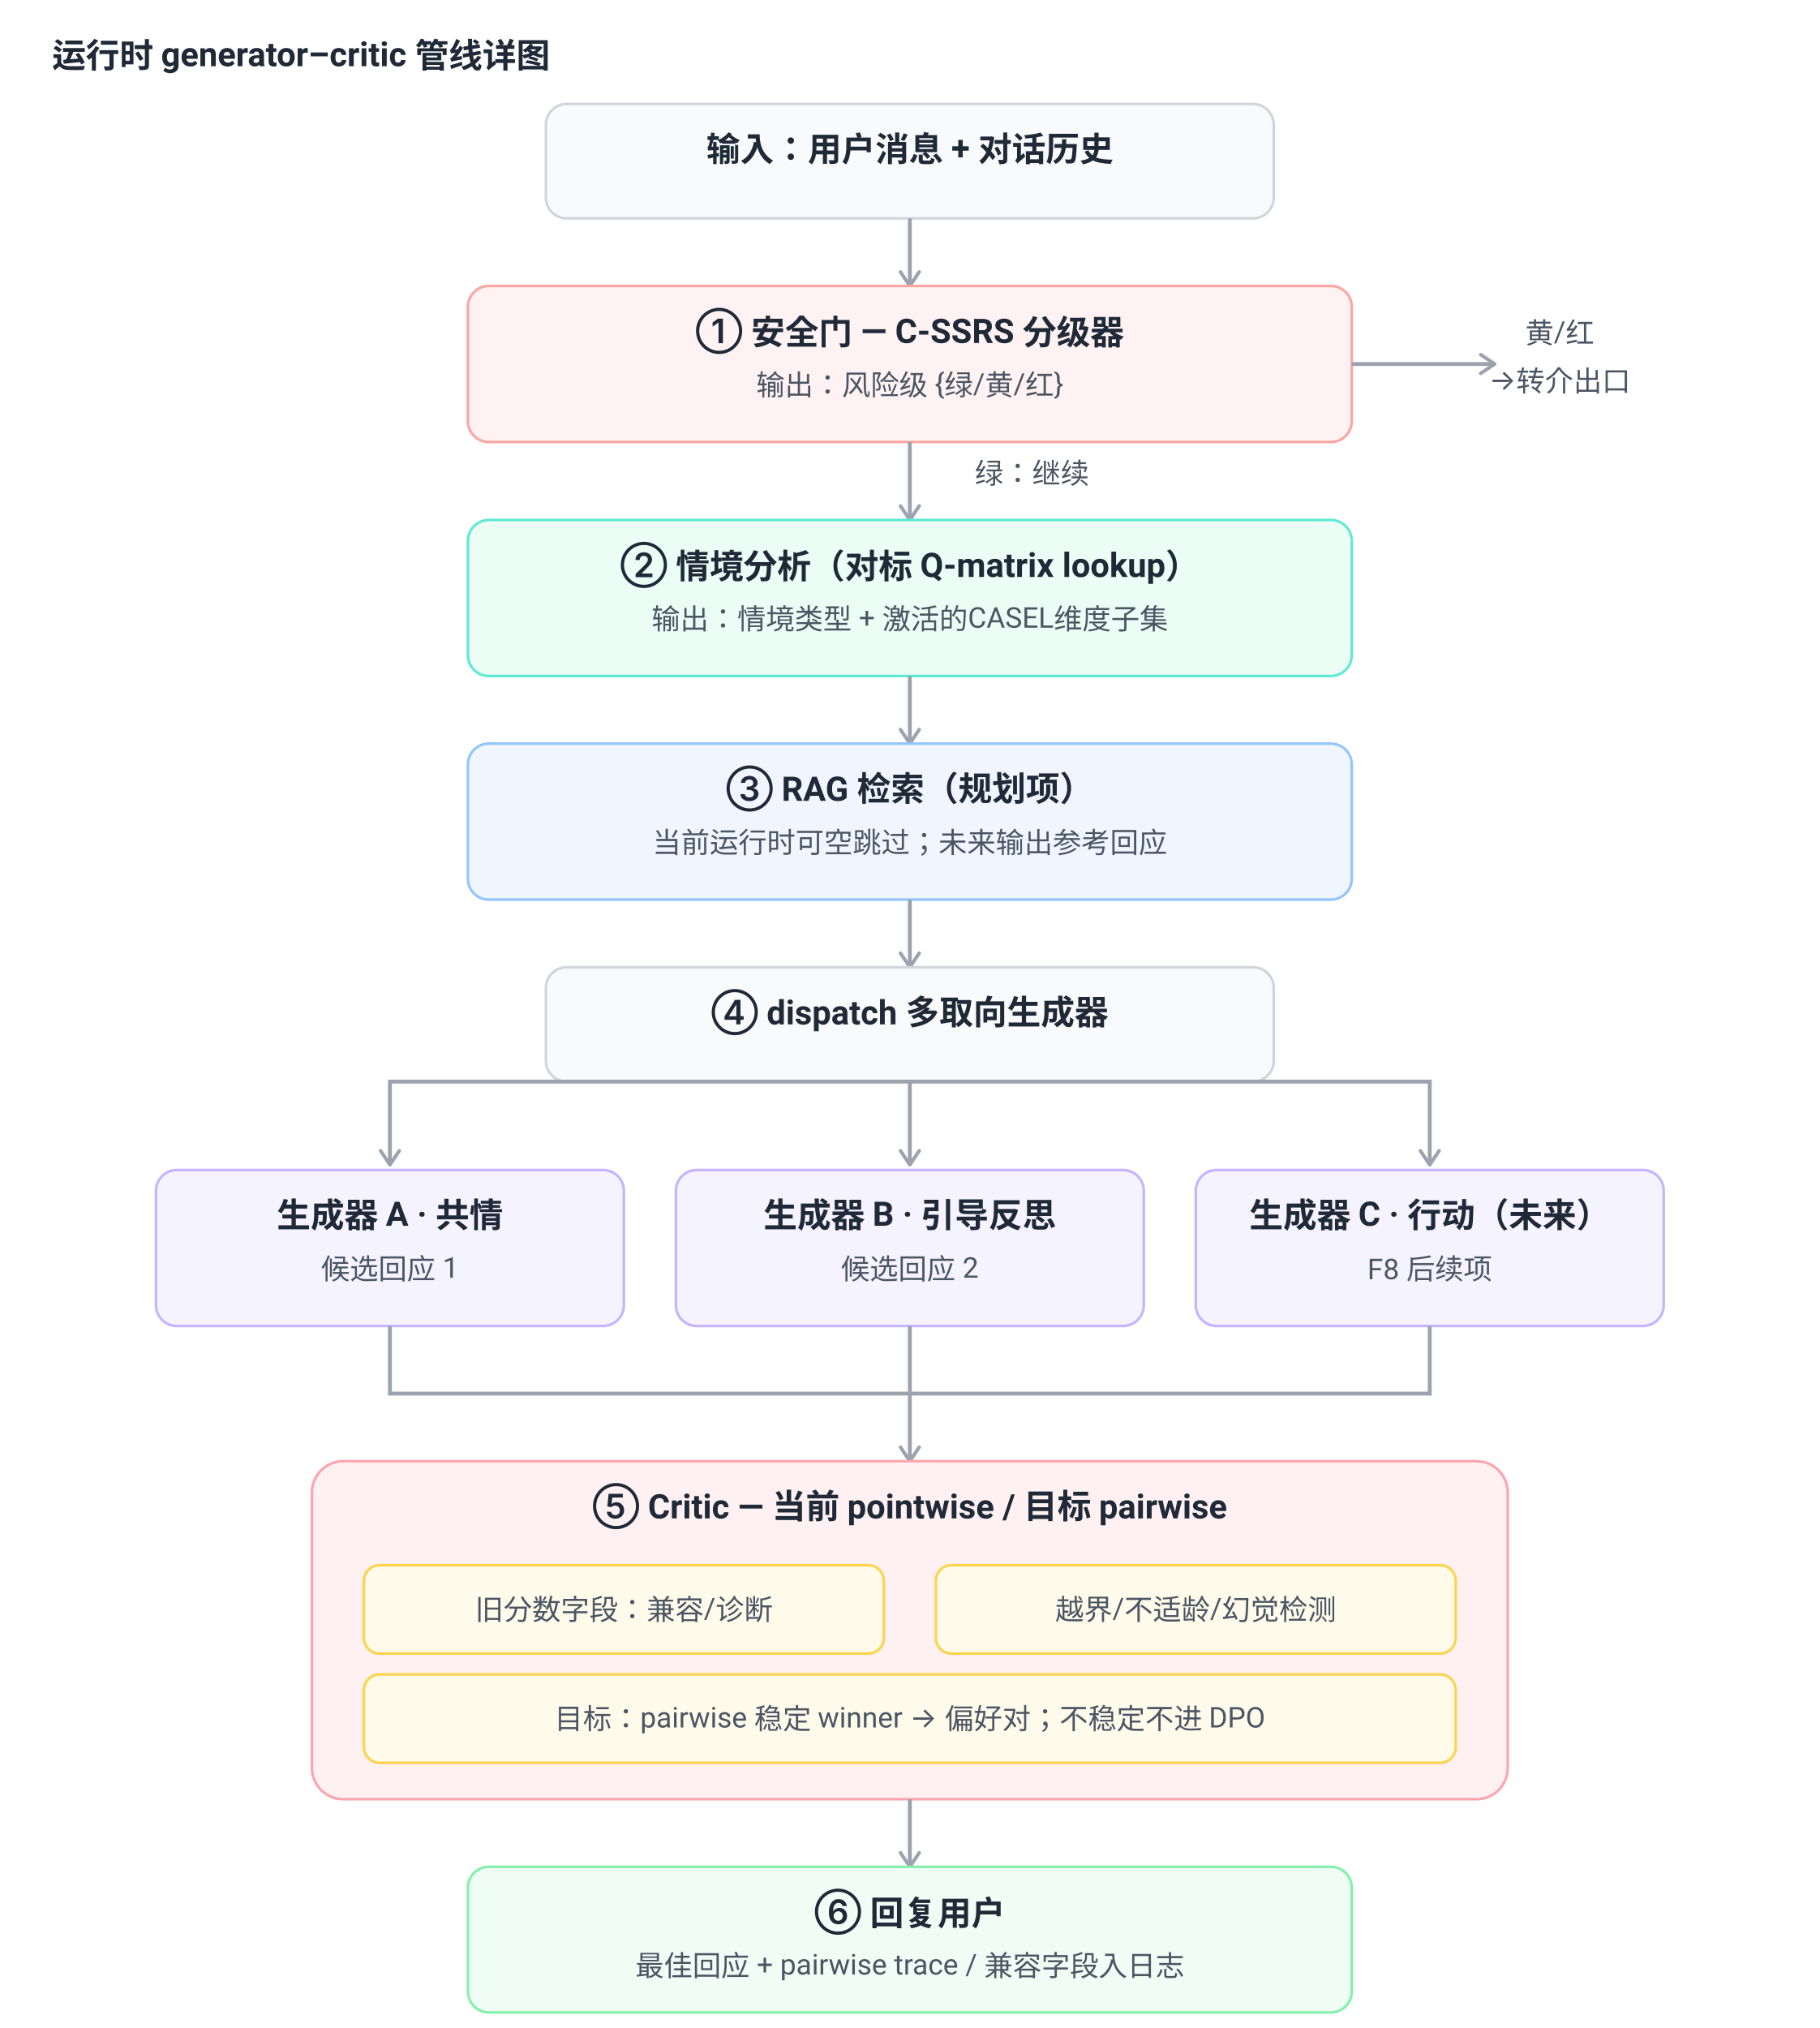
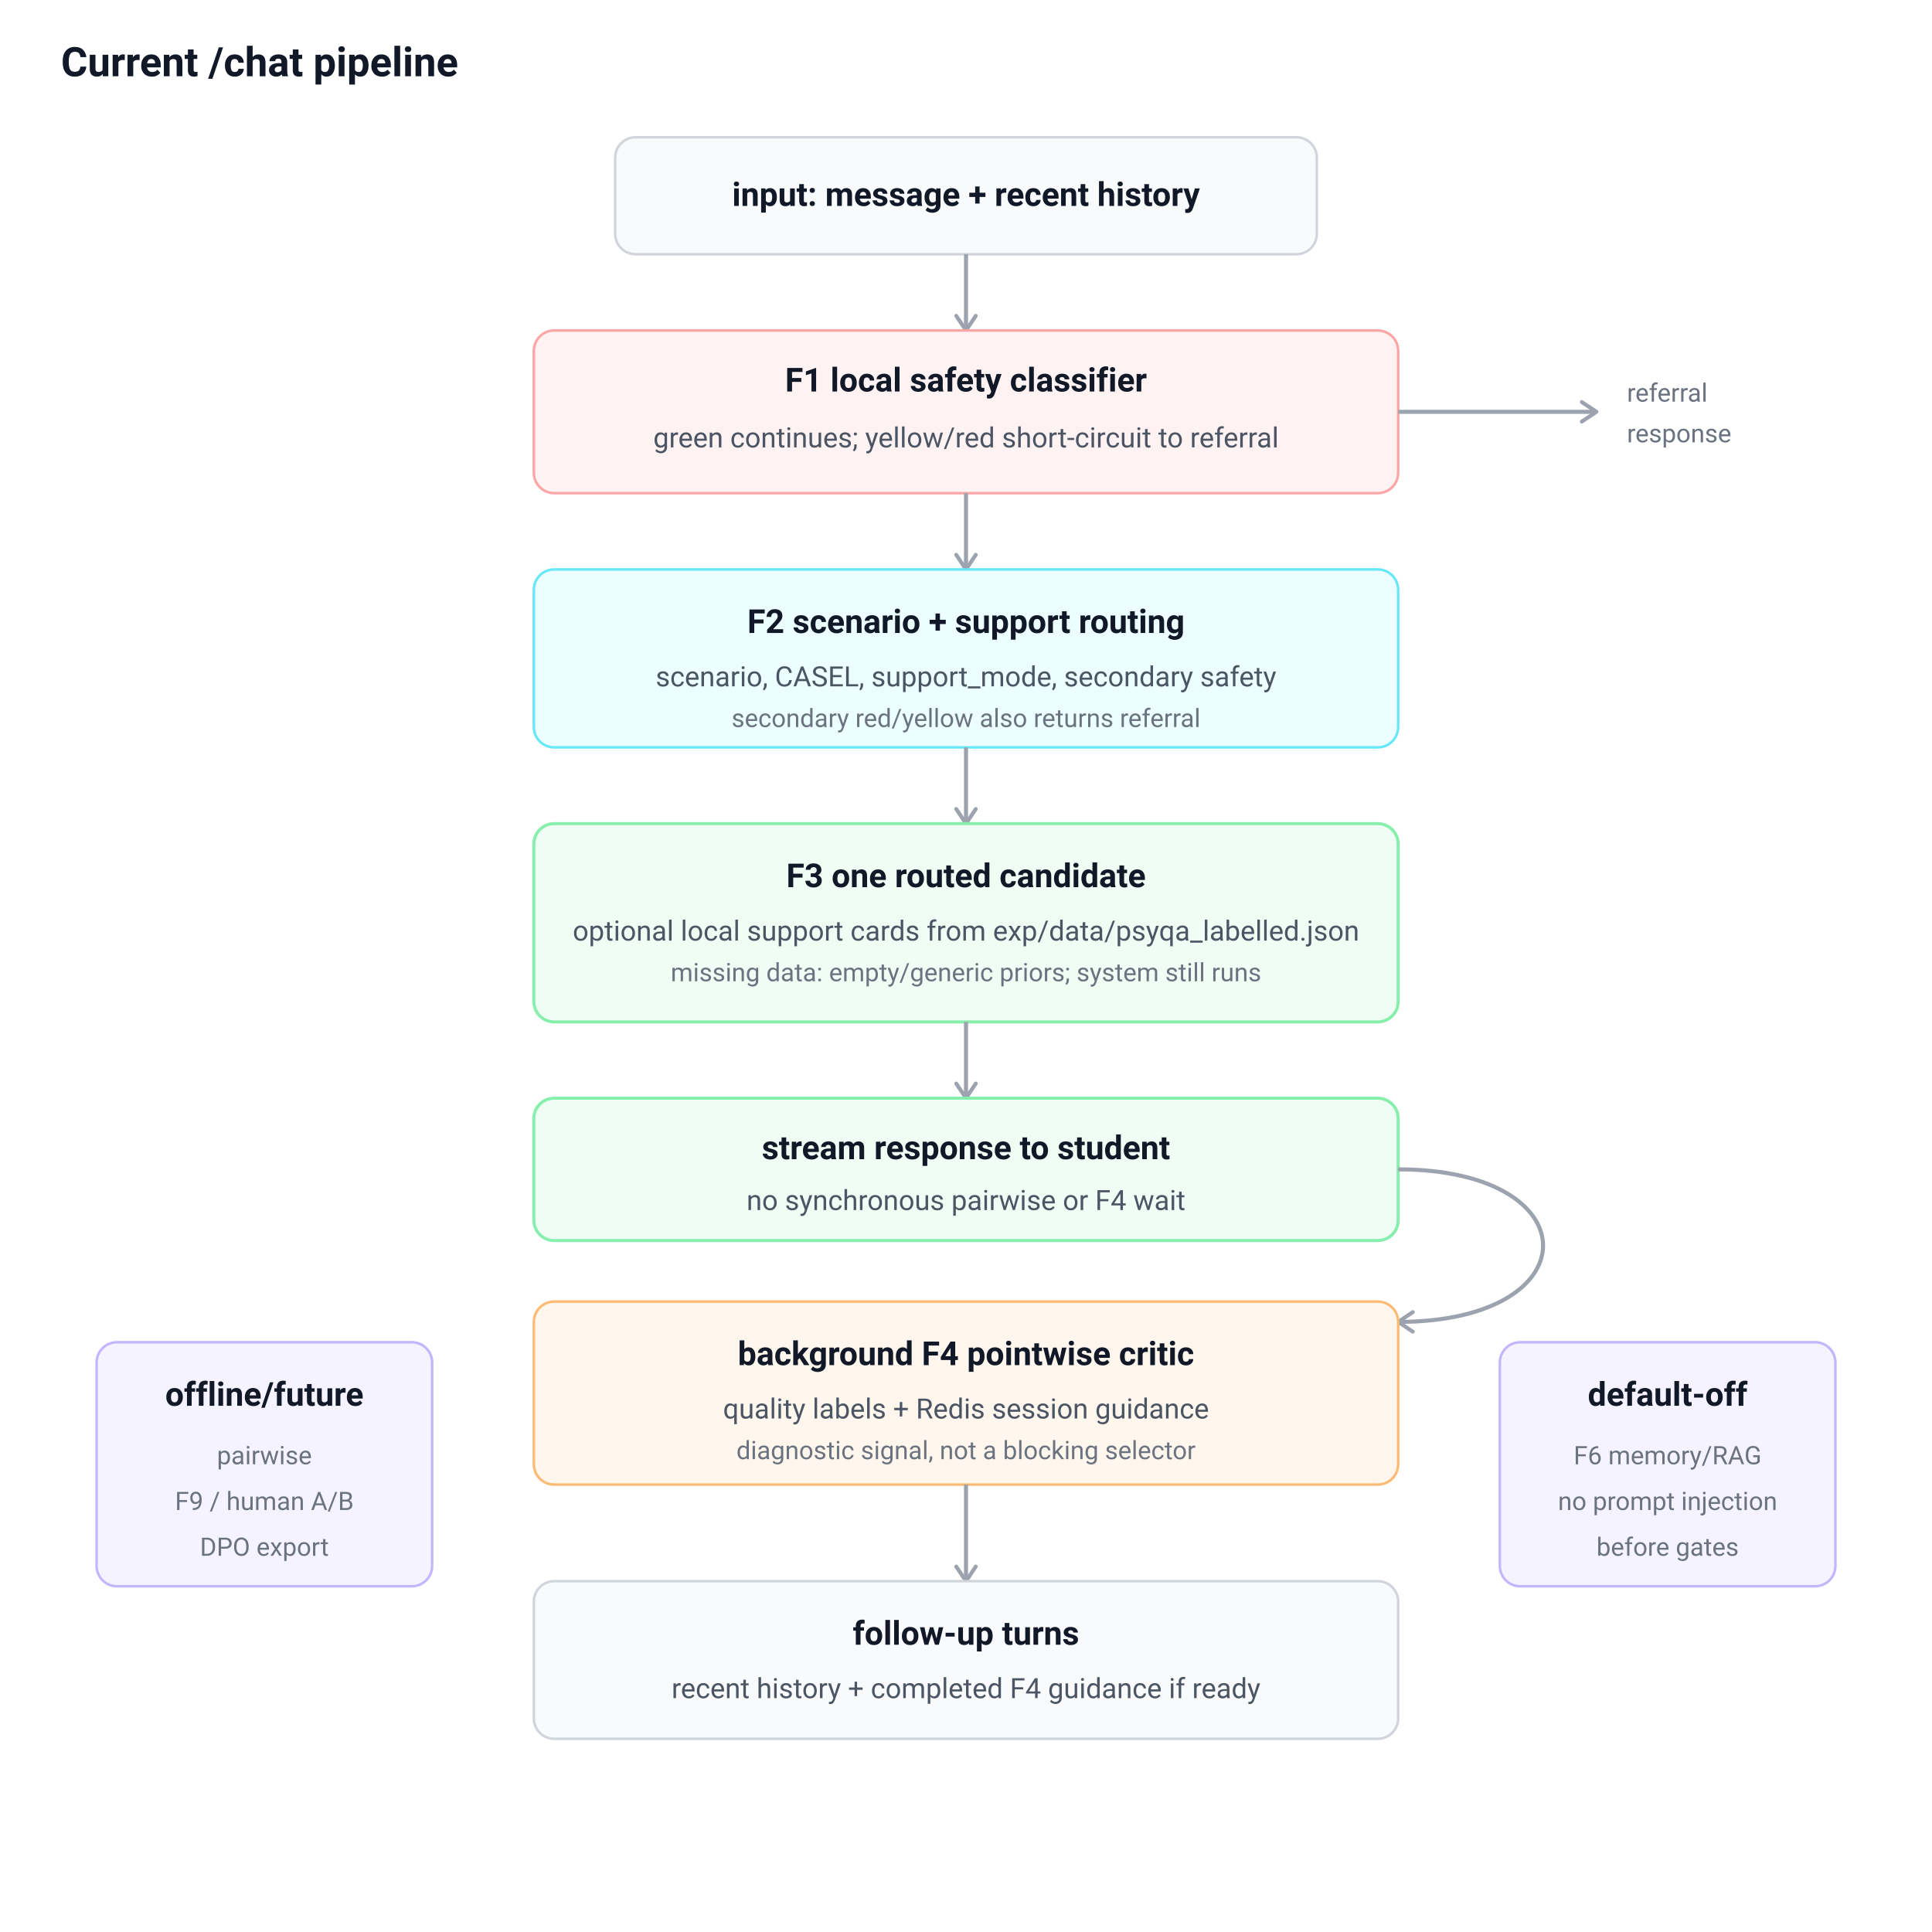
- <svg xmlns="http://www.w3.org/2000/svg" width="700" height="780" viewBox="0 0 700 780" font-family="-apple-system,BlinkMacSystemFont,'Segoe UI',Roboto,'PingFang SC','Microsoft YaHei',sans-serif">
+ <svg xmlns="http://www.w3.org/2000/svg" width="760" height="760" viewBox="0 0 760 760" font-family="-apple-system,BlinkMacSystemFont,'Segoe UI',Roboto,'PingFang SC','Microsoft YaHei',sans-serif">
  <style>
- .th{font-size:13px;font-weight:600;fill:#1f2937}
- .ts{font-size:11px;fill:#4b5563}
- .teal{fill:#ecfdf5;stroke:#5eead4}
- .purple{fill:#f5f3ff;stroke:#c4b5fd}
- .coral{fill:#fff1f2;stroke:#fda4af}
- .green{fill:#f0fdf4;stroke:#86efac}
- .blue{fill:#eff6ff;stroke:#93c5fd}
- .red{fill:#fef2f2;stroke:#fca5a5}
- .amber{fill:#fffbeb;stroke:#fcd34d}
- .box{fill:#f9fafb;stroke:#d1d5db}
- .arr{stroke:#9ca3af;stroke-width:1.5;fill:none}
+ .title{font-size:16px;font-weight:700;fill:#111827}
+ .h{font-size:13px;font-weight:700;fill:#111827}
+ .t{font-size:11px;fill:#4b5563}
+ .small{font-size:10px;fill:#6b7280}
+ .box{fill:#f9fafb;stroke:#d1d5db;stroke-width:1}
+ .safe{fill:#fef2f2;stroke:#fca5a5;stroke-width:1}
+ .route{fill:#ecfeff;stroke:#67e8f9;stroke-width:1}
+ .gen{fill:#f0fdf4;stroke:#86efac;stroke-width:1.2}
+ .critic{fill:#fff7ed;stroke:#fdba74;stroke-width:1}
+ .future{fill:#f5f3ff;stroke:#c4b5fd;stroke-width:1}
+ .arr{stroke:#9ca3af;stroke-width:1.6;fill:none}
</style>
  <defs>
-     <marker id="a" viewBox="0 0 10 10" refX="8" refY="5" markerWidth="6" markerHeight="6" orient="auto-start-reverse">
-       <path d="M2 1L8 5L2 9" fill="none" stroke="#9ca3af" stroke-width="1.5" stroke-linecap="round" stroke-linejoin="round" />
+     <marker id="arrow" viewBox="0 0 10 10" refX="8" refY="5" markerWidth="6" markerHeight="6" orient="auto-start-reverse">
+       <path d="M2 1L8 5L2 9" fill="none" stroke="#9ca3af" stroke-width="1.6" stroke-linecap="round" stroke-linejoin="round" />
    </marker>
  </defs>
-   <text class="th" x="20" y="26" font-size="15">运行时 generator–critic 管线详图</text>
-   <rect class="box" x="210" y="40" width="280" height="44" rx="8" stroke-width="1" />
-   <text class="th" x="350" y="62" text-anchor="middle">输入：用户消息 + 对话历史</text>
-   <line x1="350" y1="84" x2="350" y2="110" class="arr" marker-end="url(#a)" />
-   <rect class="red" x="180" y="110" width="340" height="60" rx="8" stroke-width="1" />
-   <text class="th" x="350" y="132" text-anchor="middle">① 安全门 — C-SSRS 分级器</text>
-   <text class="ts" x="350" y="152" text-anchor="middle">输出：风险级 {绿/黄/红}</text>
-   <text class="ts" x="600" y="132" text-anchor="middle">黄/红</text>
-   <text class="ts" x="600" y="150" text-anchor="middle">→转介出口</text>
-   <path d="M520 140 L575 140" class="arr" marker-end="url(#a)" />
-   <text class="ts" x="375" y="186">绿：继续</text>
-   <line x1="350" y1="170" x2="350" y2="200" class="arr" marker-end="url(#a)" />
-   <rect class="teal" x="180" y="200" width="340" height="60" rx="8" stroke-width="1" />
-   <text class="th" x="350" y="222" text-anchor="middle">② 情境分析（对标 Q-matrix lookup）</text>
-   <text class="ts" x="350" y="242" text-anchor="middle">输出：情境类型 + 激活的CASEL维度子集</text>
-   <line x1="350" y1="260" x2="350" y2="286" class="arr" marker-end="url(#a)" />
-   <rect class="blue" x="180" y="286" width="340" height="60" rx="8" stroke-width="1" />
-   <text class="th" x="350" y="308" text-anchor="middle">③ RAG 检索（规划项）</text>
-   <text class="ts" x="350" y="328" text-anchor="middle">当前运行时可空跳过；未来输出参考回应</text>
-   <line x1="350" y1="346" x2="350" y2="372" class="arr" marker-end="url(#a)" />
-   <rect class="box" x="210" y="372" width="280" height="44" rx="8" stroke-width="1" />
-   <text class="th" x="350" y="394" text-anchor="middle">④ dispatch 多取向生成器</text>
-   <rect class="purple" x="60" y="450" width="180" height="60" rx="8" stroke-width="1" />
-   <text class="th" x="150" y="472" text-anchor="middle">生成器 A · 共情</text>
-   <text class="ts" x="150" y="492" text-anchor="middle">候选回应 1</text>
-   <rect class="purple" x="260" y="450" width="180" height="60" rx="8" stroke-width="1" />
-   <text class="th" x="350" y="472" text-anchor="middle">生成器 B · 引导反思</text>
-   <text class="ts" x="350" y="492" text-anchor="middle">候选回应 2</text>
-   <rect class="purple" x="460" y="450" width="180" height="60" rx="8" stroke-width="1" />
-   <text class="th" x="550" y="472" text-anchor="middle">生成器 C · 行动（未来）</text>
-   <text class="ts" x="550" y="492" text-anchor="middle">F8 后续项</text>
-   <path d="M350 416 L150 416 L150 448" class="arr" marker-end="url(#a)" />
-   <line x1="350" y1="416" x2="350" y2="448" class="arr" marker-end="url(#a)" />
-   <path d="M350 416 L550 416 L550 448" class="arr" marker-end="url(#a)" />
-   <path d="M150 510 L150 536 L350 536" class="arr" />
-   <line x1="350" y1="510" x2="350" y2="536" class="arr" />
-   <path d="M550 510 L550 536 L350 536" class="arr" />
-   <line x1="350" y1="536" x2="350" y2="562" class="arr" marker-end="url(#a)" />
-   <rect class="coral" x="120" y="562" width="460" height="130" rx="12" stroke-width="1" />
-   <text class="th" x="350" y="584" text-anchor="middle">⑤ Critic — 当前 pointwise / 目标 pairwise</text>
-   <rect class="amber" x="140" y="602" width="200" height="34" rx="6" stroke-width="1" />
-   <text class="ts" x="240" y="623" text-anchor="middle">旧分数字段：兼容/诊断</text>
-   <rect class="amber" x="360" y="602" width="200" height="34" rx="6" stroke-width="1" />
-   <text class="ts" x="460" y="623" text-anchor="middle">越界/不适龄/幻觉检测</text>
-   <rect class="amber" x="140" y="644" width="420" height="34" rx="6" stroke-width="1" />
-   <text class="ts" x="350" y="665" text-anchor="middle">目标：pairwise 稳定 winner → 偏好对；不稳定不进 DPO</text>
-   <line x1="350" y1="692" x2="350" y2="718" class="arr" marker-end="url(#a)" />
-   <rect class="green" x="180" y="718" width="340" height="56" rx="8" stroke-width="1" />
-   <text class="th" x="350" y="740" text-anchor="middle">⑥ 回复用户</text>
-   <text class="ts" x="350" y="760" text-anchor="middle">最佳回应 + pairwise trace / 兼容字段入日志</text>
+   <text class="title" x="24" y="30">Current /chat pipeline</text>
+   <rect class="box" x="242" y="54" width="276" height="46" rx="8" />
+   <text class="h" x="380" y="81" text-anchor="middle">input: message + recent history</text>
+   <line class="arr" x1="380" y1="100" x2="380" y2="130" marker-end="url(#arrow)" />
+   <rect class="safe" x="210" y="130" width="340" height="64" rx="8" />
+   <text class="h" x="380" y="154" text-anchor="middle">F1 local safety classifier</text>
+   <text class="t" x="380" y="176" text-anchor="middle">green continues; yellow/red short-circuit to referral</text>
+   <path class="arr" d="M550 162 L628 162" marker-end="url(#arrow)" />
+   <text class="small" x="640" y="158">referral</text>
+   <text class="small" x="640" y="174">response</text>
+   <line class="arr" x1="380" y1="194" x2="380" y2="224" marker-end="url(#arrow)" />
+   <rect class="route" x="210" y="224" width="340" height="70" rx="8" />
+   <text class="h" x="380" y="249" text-anchor="middle">F2 scenario + support routing</text>
+   <text class="t" x="380" y="270" text-anchor="middle">scenario, CASEL, support_mode, secondary safety</text>
+   <text class="small" x="380" y="286" text-anchor="middle">secondary red/yellow also returns referral</text>
+   <line class="arr" x1="380" y1="294" x2="380" y2="324" marker-end="url(#arrow)" />
+   <rect class="gen" x="210" y="324" width="340" height="78" rx="8" />
+   <text class="h" x="380" y="349" text-anchor="middle">F3 one routed candidate</text>
+   <text class="t" x="380" y="370" text-anchor="middle">optional local support cards from exp/data/psyqa_labelled.json</text>
+   <text class="small" x="380" y="386" text-anchor="middle">missing data: empty/generic priors; system still runs</text>
+   <line class="arr" x1="380" y1="402" x2="380" y2="432" marker-end="url(#arrow)" />
+   <rect class="gen" x="210" y="432" width="340" height="56" rx="8" />
+   <text class="h" x="380" y="456" text-anchor="middle">stream response to student</text>
+   <text class="t" x="380" y="476" text-anchor="middle">no synchronous pairwise or F4 wait</text>
+   <path class="arr" d="M550 460 C626 460 626 520 550 520" marker-end="url(#arrow)" />
+   <rect class="critic" x="210" y="512" width="340" height="72" rx="8" />
+   <text class="h" x="380" y="537" text-anchor="middle">background F4 pointwise critic</text>
+   <text class="t" x="380" y="558" text-anchor="middle">quality labels + Redis session guidance</text>
+   <text class="small" x="380" y="574" text-anchor="middle">diagnostic signal, not a blocking selector</text>
+   <line class="arr" x1="380" y1="584" x2="380" y2="622" marker-end="url(#arrow)" />
+   <rect class="box" x="210" y="622" width="340" height="62" rx="8" />
+   <text class="h" x="380" y="647" text-anchor="middle">follow-up turns</text>
+   <text class="t" x="380" y="668" text-anchor="middle">recent history + completed F4 guidance if ready</text>
+   <rect class="future" x="38" y="528" width="132" height="96" rx="8" />
+   <text class="h" x="104" y="553" text-anchor="middle">offline/future</text>
+   <text class="small" x="104" y="576" text-anchor="middle">pairwise</text>
+   <text class="small" x="104" y="594" text-anchor="middle">F9 / human A/B</text>
+   <text class="small" x="104" y="612" text-anchor="middle">DPO export</text>
+   <rect class="future" x="590" y="528" width="132" height="96" rx="8" />
+   <text class="h" x="656" y="553" text-anchor="middle">default-off</text>
+   <text class="small" x="656" y="576" text-anchor="middle">F6 memory/RAG</text>
+   <text class="small" x="656" y="594" text-anchor="middle">no prompt injection</text>
+   <text class="small" x="656" y="612" text-anchor="middle">before gates</text>
</svg>
